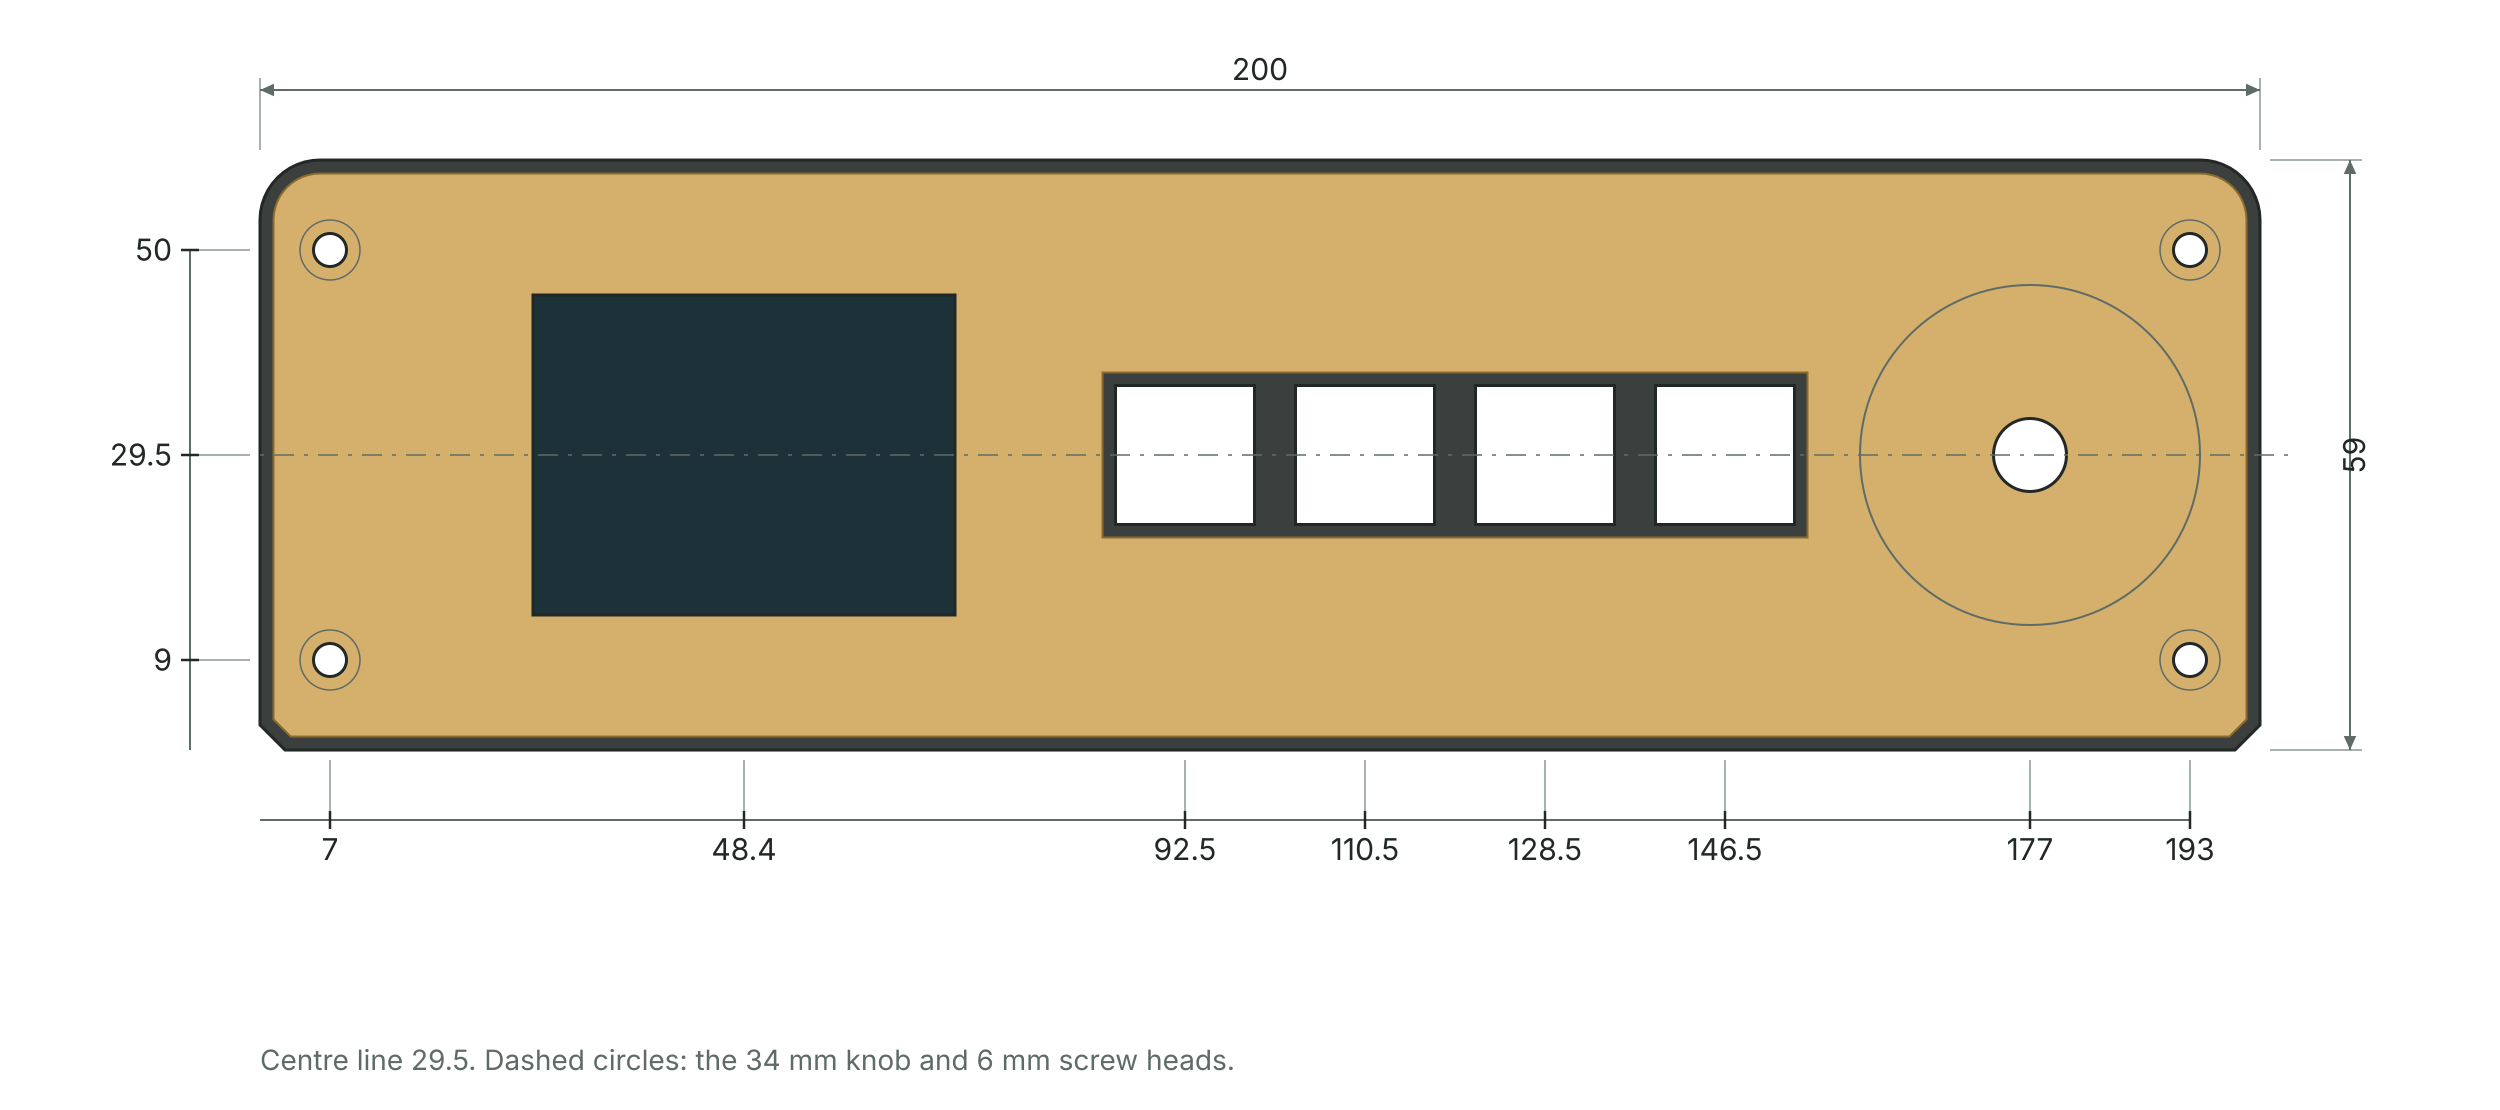
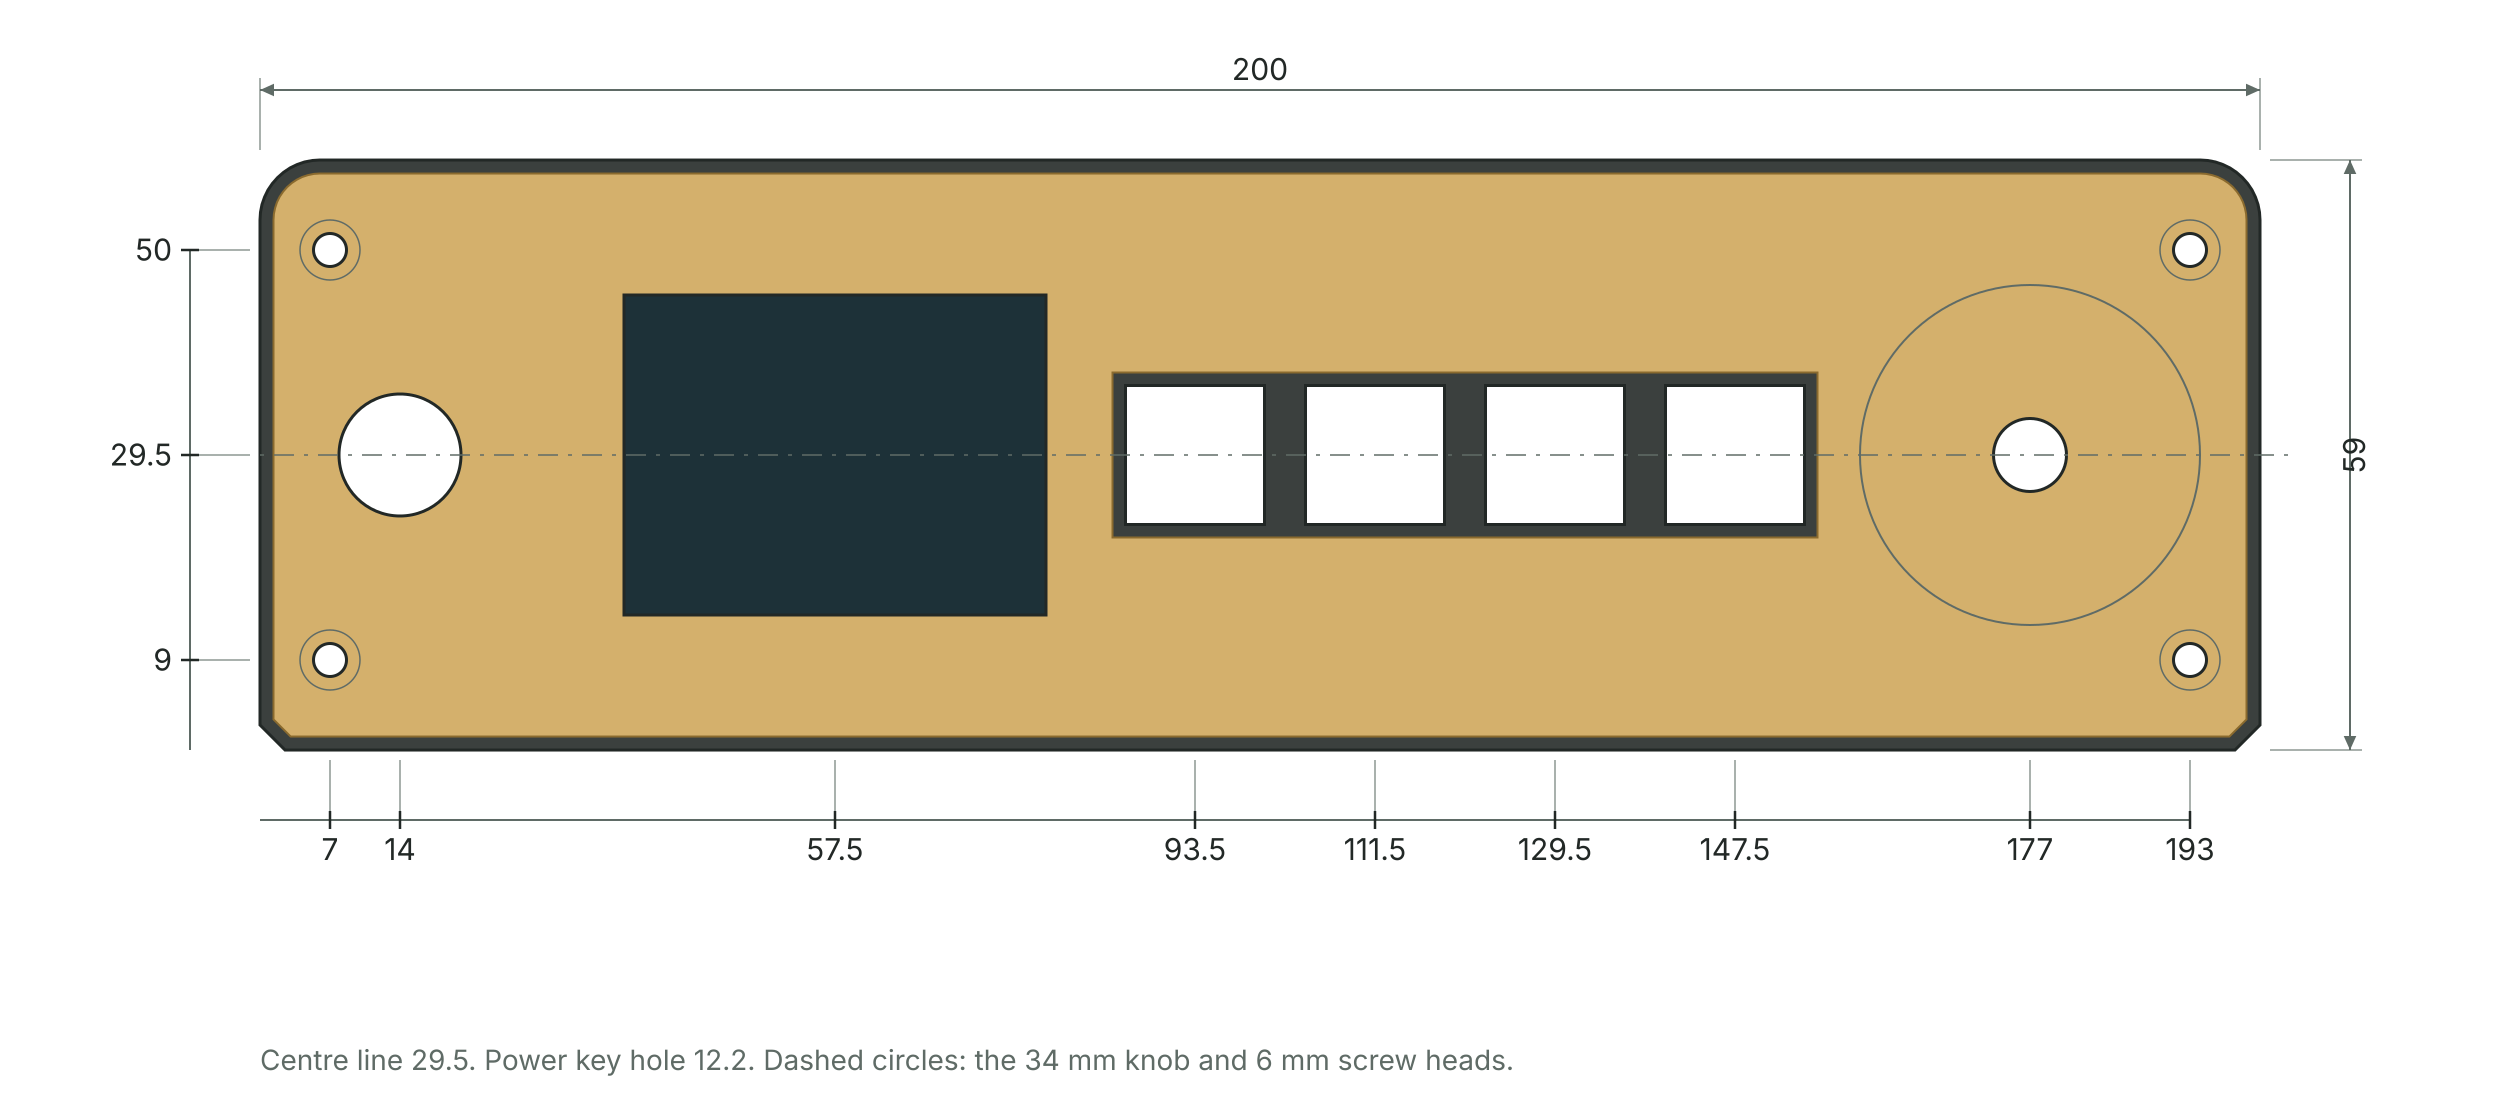
<svg xmlns="http://www.w3.org/2000/svg" width="250mm" height="111mm" viewBox="0 0 250 111">
  <rect width="250" height="111" fill="#ffffff" />
  <polygon points="28.5,75 223.5,75 226,72.5 226,22 225.95,21.22 225.8,20.45 225.54,19.7 225.2,19 224.76,18.35 224.24,17.76 223.65,17.24 223,16.8 222.3,16.46 221.55,16.2 220.78,16.05 220,16 32,16 31.22,16.05 30.45,16.2 29.7,16.46 29,16.8 28.35,17.24 27.76,17.76 27.24,18.35 26.8,19 26.46,19.7 26.2,20.45 26.05,21.22 26,22 26,72.5" fill="#3b403e" stroke="#222826" stroke-width="0.3" />
  <polygon points="29.06,73.65 222.94,73.65 224.65,71.94 224.65,22 224.61,21.39 224.49,20.8 224.3,20.22 224.03,19.67 223.69,19.17 223.29,18.71 222.83,18.31 222.32,17.97 221.78,17.7 221.2,17.51 220.61,17.39 220,17.35 32,17.35 31.39,17.39 30.8,17.51 30.22,17.7 29.68,17.97 29.17,18.31 28.71,18.71 28.31,19.17 27.97,19.67 27.7,20.22 27.51,20.8 27.39,21.39 27.35,22 27.35,71.94" fill="#d4b06c" stroke="#8a6a2e" stroke-width="0.2" />
-   <rect x="110.25" y="37.25" width="70.5" height="16.5" rx="0" fill="#3b403e" stroke="#8a6a2e" stroke-width="0.2" />
-   <rect x="53.3" y="29.5" width="42.2" height="32" rx="0" fill="#1d3138" stroke="#222826" stroke-width="0.3" />
-   <rect x="111.55" y="38.55" width="13.9" height="13.9" rx="0" fill="#ffffff" stroke="#222826" stroke-width="0.3" />
-   <rect x="129.55" y="38.55" width="13.9" height="13.9" rx="0" fill="#ffffff" stroke="#222826" stroke-width="0.3" />
-   <rect x="147.55" y="38.55" width="13.9" height="13.9" rx="0" fill="#ffffff" stroke="#222826" stroke-width="0.3" />
-   <rect x="165.55" y="38.55" width="13.9" height="13.9" rx="0" fill="#ffffff" stroke="#222826" stroke-width="0.3" />
+   <rect x="111.25" y="37.25" width="70.5" height="16.5" rx="0" fill="#3b403e" stroke="#8a6a2e" stroke-width="0.2" />
+   <rect x="62.4" y="29.5" width="42.2" height="32" rx="0" fill="#1d3138" stroke="#222826" stroke-width="0.3" />
+   <rect x="112.55" y="38.55" width="13.9" height="13.9" rx="0" fill="#ffffff" stroke="#222826" stroke-width="0.3" />
+   <rect x="130.55" y="38.55" width="13.9" height="13.9" rx="0" fill="#ffffff" stroke="#222826" stroke-width="0.3" />
+   <rect x="148.55" y="38.55" width="13.9" height="13.9" rx="0" fill="#ffffff" stroke="#222826" stroke-width="0.3" />
+   <rect x="166.55" y="38.55" width="13.9" height="13.9" rx="0" fill="#ffffff" stroke="#222826" stroke-width="0.3" />
  <circle cx="203" cy="45.5" r="3.65" fill="#ffffff" stroke="#222826" stroke-width="0.3" />
  <circle cx="203" cy="45.5" r="17" fill="none" stroke="#5f6b66" stroke-width="0.2" />
+   <circle cx="40" cy="45.5" r="6.1" fill="#ffffff" stroke="#222826" stroke-width="0.3" />
  <circle cx="33" cy="66" r="1.65" fill="#ffffff" stroke="#222826" stroke-width="0.3" />
  <circle cx="33" cy="66" r="3" fill="none" stroke="#5f6b66" stroke-width="0.15" />
  <circle cx="33" cy="25" r="1.65" fill="#ffffff" stroke="#222826" stroke-width="0.3" />
  <circle cx="33" cy="25" r="3" fill="none" stroke="#5f6b66" stroke-width="0.15" />
  <circle cx="219" cy="66" r="1.65" fill="#ffffff" stroke="#222826" stroke-width="0.3" />
  <circle cx="219" cy="66" r="3" fill="none" stroke="#5f6b66" stroke-width="0.15" />
  <circle cx="219" cy="25" r="1.65" fill="#ffffff" stroke="#222826" stroke-width="0.3" />
  <circle cx="219" cy="25" r="3" fill="none" stroke="#5f6b66" stroke-width="0.15" />
  <line x1="23" y1="45.5" x2="229" y2="45.5" stroke="#5f6b66" stroke-width="0.15" stroke-dasharray="2 1 0.4 1" />
  <line x1="26" y1="15" x2="26" y2="7.8" stroke="#a9b1ad" stroke-width="0.2" />
  <line x1="226" y1="15" x2="226" y2="7.8" stroke="#a9b1ad" stroke-width="0.2" />
  <line x1="26" y1="9" x2="226" y2="9" stroke="#5f6b66" stroke-width="0.2" />
  <polygon points="26,9 27.4,9.63 27.4,8.37" fill="#5f6b66" />
  <polygon points="226,9 224.6,8.37 224.6,9.63" fill="#5f6b66" />
  <text x="126" y="8" font-size="3" text-anchor="middle" fill="#222826" font-weight="400" style="font-family:system-ui,-apple-system,'Segoe UI',sans-serif">200</text>
  <line x1="227" y1="75" x2="236.2" y2="75" stroke="#a9b1ad" stroke-width="0.2" />
  <line x1="227" y1="16" x2="236.2" y2="16" stroke="#a9b1ad" stroke-width="0.2" />
  <line x1="235" y1="75" x2="235" y2="16" stroke="#5f6b66" stroke-width="0.2" />
  <polygon points="235,75 235.63,73.6 234.37,73.6" fill="#5f6b66" />
  <polygon points="235,16 234.37,17.4 235.63,17.4" fill="#5f6b66" />
  <text x="236.5" y="45.5" font-size="3" text-anchor="middle" fill="#222826" style="font-family:system-ui,-apple-system,'Segoe UI',sans-serif" transform="rotate(-90 236.5 45.5)">59</text>
  <line x1="26" y1="82" x2="219" y2="82" stroke="#5f6b66" stroke-width="0.2" />
  <line x1="33" y1="76" x2="33" y2="82" stroke="#a9b1ad" stroke-width="0.2" />
  <line x1="33" y1="81.1" x2="33" y2="82.9" stroke="#222826" stroke-width="0.25" />
  <text x="33" y="86" font-size="3" text-anchor="middle" fill="#222826" font-weight="400" style="font-family:system-ui,-apple-system,'Segoe UI',sans-serif">7</text>
-   <line x1="74.4" y1="76" x2="74.4" y2="82" stroke="#a9b1ad" stroke-width="0.2" />
-   <line x1="74.4" y1="81.1" x2="74.4" y2="82.9" stroke="#222826" stroke-width="0.25" />
-   <text x="74.4" y="86" font-size="3" text-anchor="middle" fill="#222826" font-weight="400" style="font-family:system-ui,-apple-system,'Segoe UI',sans-serif">48.4</text>
-   <line x1="118.5" y1="76" x2="118.5" y2="82" stroke="#a9b1ad" stroke-width="0.2" />
-   <line x1="118.5" y1="81.1" x2="118.5" y2="82.9" stroke="#222826" stroke-width="0.25" />
-   <text x="118.5" y="86" font-size="3" text-anchor="middle" fill="#222826" font-weight="400" style="font-family:system-ui,-apple-system,'Segoe UI',sans-serif">92.5</text>
-   <line x1="136.5" y1="76" x2="136.5" y2="82" stroke="#a9b1ad" stroke-width="0.2" />
-   <line x1="136.5" y1="81.1" x2="136.5" y2="82.9" stroke="#222826" stroke-width="0.25" />
-   <text x="136.5" y="86" font-size="3" text-anchor="middle" fill="#222826" font-weight="400" style="font-family:system-ui,-apple-system,'Segoe UI',sans-serif">110.5</text>
-   <line x1="154.5" y1="76" x2="154.5" y2="82" stroke="#a9b1ad" stroke-width="0.2" />
-   <line x1="154.5" y1="81.1" x2="154.5" y2="82.9" stroke="#222826" stroke-width="0.25" />
-   <text x="154.5" y="86" font-size="3" text-anchor="middle" fill="#222826" font-weight="400" style="font-family:system-ui,-apple-system,'Segoe UI',sans-serif">128.5</text>
-   <line x1="172.5" y1="76" x2="172.5" y2="82" stroke="#a9b1ad" stroke-width="0.2" />
-   <line x1="172.5" y1="81.1" x2="172.5" y2="82.9" stroke="#222826" stroke-width="0.25" />
-   <text x="172.5" y="86" font-size="3" text-anchor="middle" fill="#222826" font-weight="400" style="font-family:system-ui,-apple-system,'Segoe UI',sans-serif">146.5</text>
+   <line x1="40" y1="76" x2="40" y2="82" stroke="#a9b1ad" stroke-width="0.2" />
+   <line x1="40" y1="81.1" x2="40" y2="82.9" stroke="#222826" stroke-width="0.25" />
+   <text x="40" y="86" font-size="3" text-anchor="middle" fill="#222826" font-weight="400" style="font-family:system-ui,-apple-system,'Segoe UI',sans-serif">14</text>
+   <line x1="83.5" y1="76" x2="83.5" y2="82" stroke="#a9b1ad" stroke-width="0.2" />
+   <line x1="83.5" y1="81.1" x2="83.5" y2="82.9" stroke="#222826" stroke-width="0.25" />
+   <text x="83.5" y="86" font-size="3" text-anchor="middle" fill="#222826" font-weight="400" style="font-family:system-ui,-apple-system,'Segoe UI',sans-serif">57.5</text>
+   <line x1="119.5" y1="76" x2="119.5" y2="82" stroke="#a9b1ad" stroke-width="0.2" />
+   <line x1="119.5" y1="81.1" x2="119.5" y2="82.9" stroke="#222826" stroke-width="0.25" />
+   <text x="119.5" y="86" font-size="3" text-anchor="middle" fill="#222826" font-weight="400" style="font-family:system-ui,-apple-system,'Segoe UI',sans-serif">93.5</text>
+   <line x1="137.5" y1="76" x2="137.5" y2="82" stroke="#a9b1ad" stroke-width="0.2" />
+   <line x1="137.5" y1="81.1" x2="137.5" y2="82.9" stroke="#222826" stroke-width="0.25" />
+   <text x="137.5" y="86" font-size="3" text-anchor="middle" fill="#222826" font-weight="400" style="font-family:system-ui,-apple-system,'Segoe UI',sans-serif">111.5</text>
+   <line x1="155.5" y1="76" x2="155.5" y2="82" stroke="#a9b1ad" stroke-width="0.2" />
+   <line x1="155.5" y1="81.1" x2="155.5" y2="82.9" stroke="#222826" stroke-width="0.25" />
+   <text x="155.5" y="86" font-size="3" text-anchor="middle" fill="#222826" font-weight="400" style="font-family:system-ui,-apple-system,'Segoe UI',sans-serif">129.5</text>
+   <line x1="173.5" y1="76" x2="173.5" y2="82" stroke="#a9b1ad" stroke-width="0.2" />
+   <line x1="173.5" y1="81.1" x2="173.5" y2="82.9" stroke="#222826" stroke-width="0.25" />
+   <text x="173.5" y="86" font-size="3" text-anchor="middle" fill="#222826" font-weight="400" style="font-family:system-ui,-apple-system,'Segoe UI',sans-serif">147.5</text>
  <line x1="203" y1="76" x2="203" y2="82" stroke="#a9b1ad" stroke-width="0.2" />
  <line x1="203" y1="81.1" x2="203" y2="82.9" stroke="#222826" stroke-width="0.25" />
  <text x="203" y="86" font-size="3" text-anchor="middle" fill="#222826" font-weight="400" style="font-family:system-ui,-apple-system,'Segoe UI',sans-serif">177</text>
  <line x1="219" y1="76" x2="219" y2="82" stroke="#a9b1ad" stroke-width="0.2" />
  <line x1="219" y1="81.1" x2="219" y2="82.9" stroke="#222826" stroke-width="0.25" />
  <text x="219" y="86" font-size="3" text-anchor="middle" fill="#222826" font-weight="400" style="font-family:system-ui,-apple-system,'Segoe UI',sans-serif">193</text>
  <line x1="19" y1="75" x2="19" y2="25" stroke="#5f6b66" stroke-width="0.2" />
  <line x1="25" y1="66" x2="19" y2="66" stroke="#a9b1ad" stroke-width="0.2" />
  <line x1="18.1" y1="66" x2="19.9" y2="66" stroke="#222826" stroke-width="0.25" />
  <text x="17.2" y="67.05" font-size="3" text-anchor="end" fill="#222826" font-weight="400" style="font-family:system-ui,-apple-system,'Segoe UI',sans-serif">9</text>
  <line x1="25" y1="45.5" x2="19" y2="45.5" stroke="#a9b1ad" stroke-width="0.2" />
  <line x1="18.1" y1="45.5" x2="19.9" y2="45.5" stroke="#222826" stroke-width="0.25" />
  <text x="17.2" y="46.55" font-size="3" text-anchor="end" fill="#222826" font-weight="400" style="font-family:system-ui,-apple-system,'Segoe UI',sans-serif">29.5</text>
  <line x1="25" y1="25" x2="19" y2="25" stroke="#a9b1ad" stroke-width="0.2" />
  <line x1="18.1" y1="25" x2="19.9" y2="25" stroke="#222826" stroke-width="0.25" />
  <text x="17.2" y="26.05" font-size="3" text-anchor="end" fill="#222826" font-weight="400" style="font-family:system-ui,-apple-system,'Segoe UI',sans-serif">50</text>
-   <text x="26" y="107" font-size="2.8" text-anchor="start" fill="#5f6b66" font-weight="400" style="font-family:system-ui,-apple-system,'Segoe UI',sans-serif">Centre line 29.5. Dashed circles: the 34 mm knob and 6 mm screw heads.</text>
+   <text x="26" y="107" font-size="2.8" text-anchor="start" fill="#5f6b66" font-weight="400" style="font-family:system-ui,-apple-system,'Segoe UI',sans-serif">Centre line 29.5. Power key hole 12.2. Dashed circles: the 34 mm knob and 6 mm screw heads.</text>
</svg>
